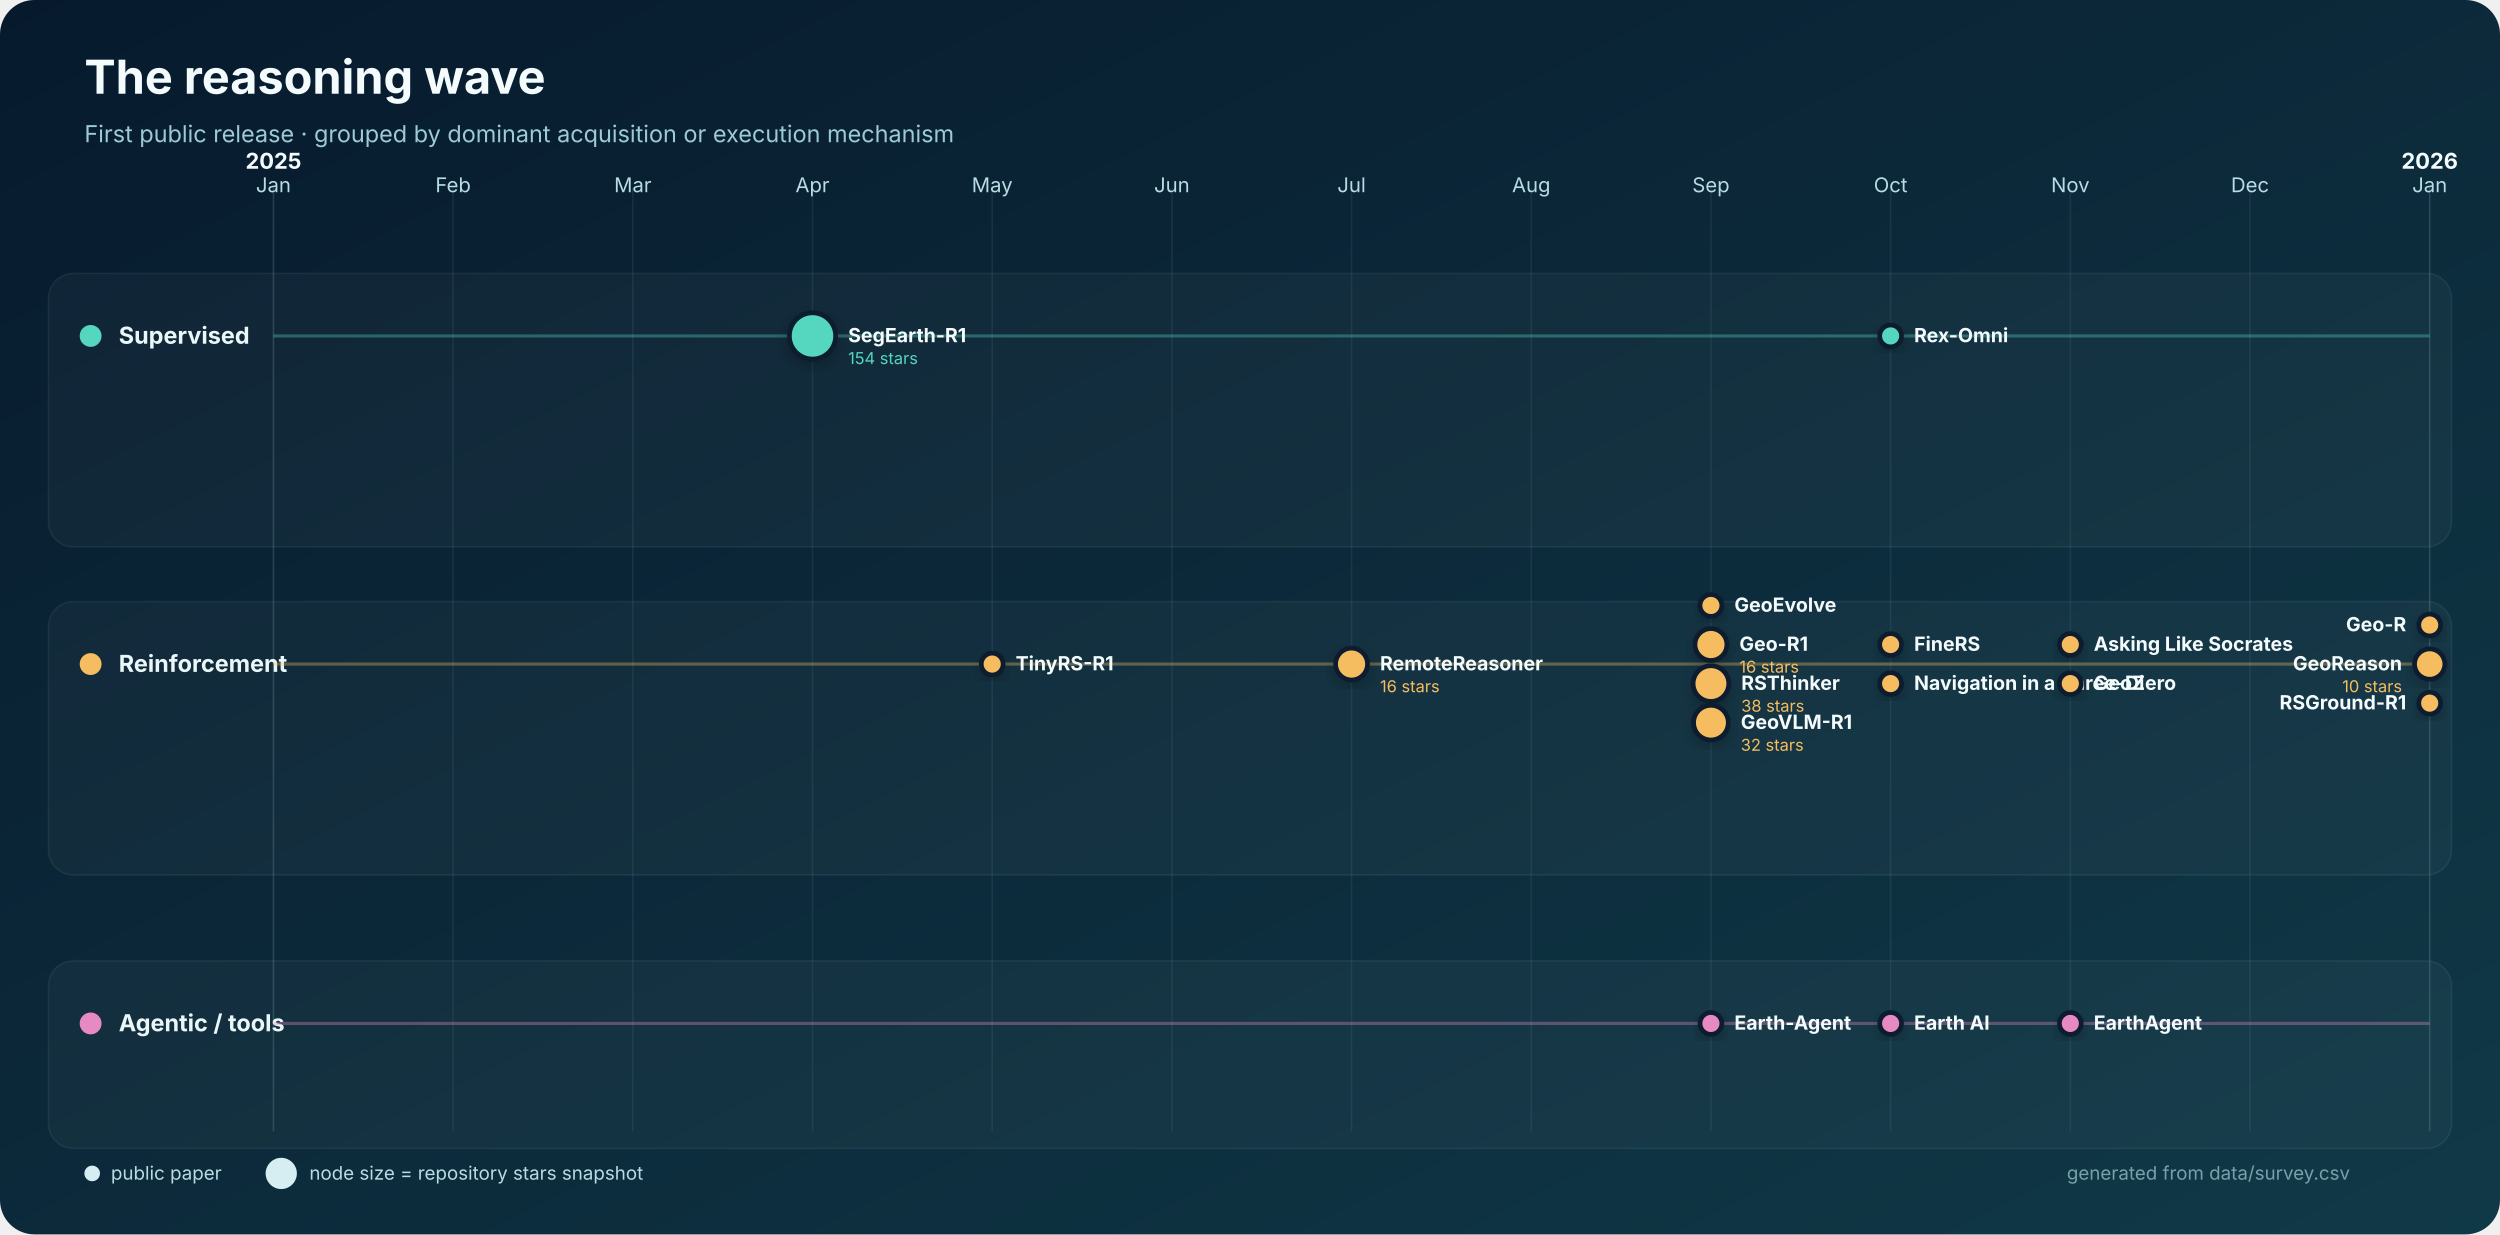
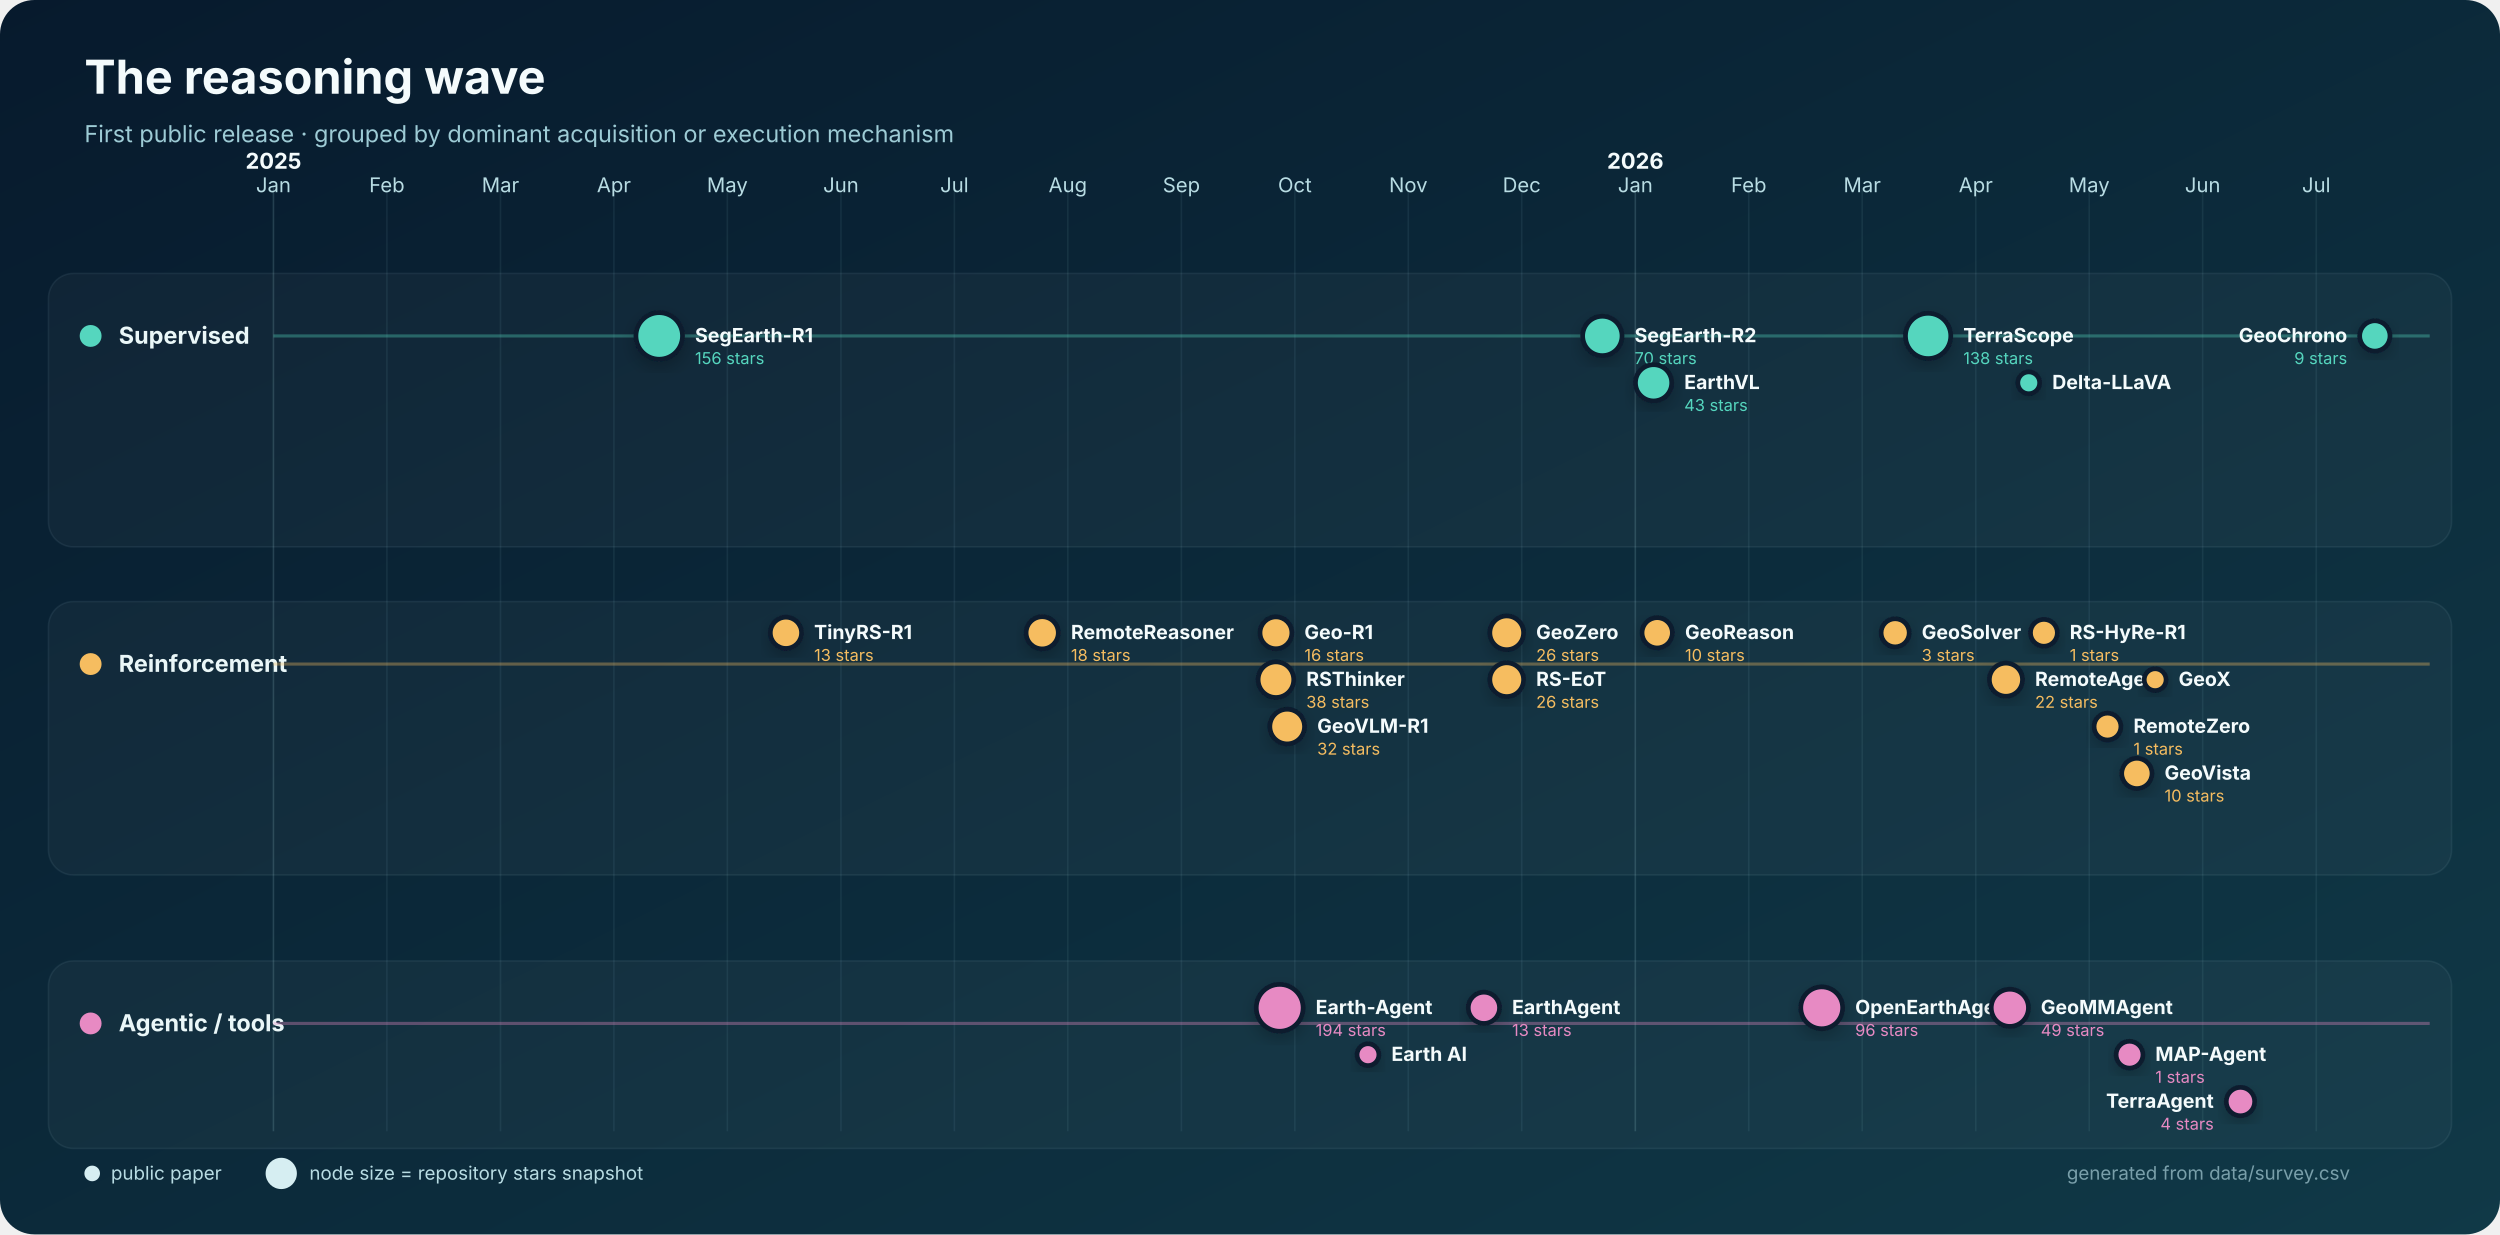
<svg xmlns="http://www.w3.org/2000/svg" width="1600" height="790" viewBox="0 0 1600 790" role="img" aria-labelledby="title desc">
  <defs>
    <linearGradient id="bg" x1="0" y1="0" x2="1" y2="1">
      <stop stop-color="#071a2d" />
      <stop offset="1" stop-color="#103947" />
    </linearGradient>
    <filter id="shadow" x="-30%" y="-30%" width="160%" height="160%">
      <feDropShadow dx="0" dy="4" stdDeviation="5" flood-color="#000" flood-opacity=".22" />
    </filter>
  </defs>
  <rect width="1600" height="790" rx="22" fill="url(#bg)" />
  <text x="54" y="60" fill="#f4fbfc" font-family="Inter,Segoe UI,Arial,sans-serif" font-size="30" font-weight="750">The reasoning wave</text>
  <text x="54" y="91" fill="#9dcbd5" font-family="Inter,Segoe UI,Arial,sans-serif" font-size="15">First public release · grouped by dominant acquisition or execution mechanism</text>
  <g font-family="Inter,Segoe UI,Arial,sans-serif">
    <line x1="175.0" y1="120" x2="175.0" y2="724" stroke="#8bb9c2" stroke-opacity=".22" />
    <text x="175.0" y="123" text-anchor="middle" fill="#b8dce3" font-size="13">Jan</text>
    <text x="175.0" y="108" text-anchor="middle" fill="#f4fbfc" font-size="14" font-weight="700">2025</text>
-     <line x1="290.0" y1="120" x2="290.0" y2="724" stroke="#8bb9c2" stroke-opacity=".10" />
-     <text x="290.0" y="123" text-anchor="middle" fill="#b8dce3" font-size="13">Feb</text>
-     <line x1="405.0" y1="120" x2="405.0" y2="724" stroke="#8bb9c2" stroke-opacity=".10" />
-     <text x="405.0" y="123" text-anchor="middle" fill="#b8dce3" font-size="13">Mar</text>
-     <line x1="520.0" y1="120" x2="520.0" y2="724" stroke="#8bb9c2" stroke-opacity=".10" />
-     <text x="520.0" y="123" text-anchor="middle" fill="#b8dce3" font-size="13">Apr</text>
-     <line x1="635.0" y1="120" x2="635.0" y2="724" stroke="#8bb9c2" stroke-opacity=".10" />
-     <text x="635.0" y="123" text-anchor="middle" fill="#b8dce3" font-size="13">May</text>
-     <line x1="750.0" y1="120" x2="750.0" y2="724" stroke="#8bb9c2" stroke-opacity=".10" />
-     <text x="750.0" y="123" text-anchor="middle" fill="#b8dce3" font-size="13">Jun</text>
-     <line x1="865.0" y1="120" x2="865.0" y2="724" stroke="#8bb9c2" stroke-opacity=".10" />
-     <text x="865.0" y="123" text-anchor="middle" fill="#b8dce3" font-size="13">Jul</text>
-     <line x1="980.0" y1="120" x2="980.0" y2="724" stroke="#8bb9c2" stroke-opacity=".10" />
-     <text x="980.0" y="123" text-anchor="middle" fill="#b8dce3" font-size="13">Aug</text>
-     <line x1="1095.0" y1="120" x2="1095.0" y2="724" stroke="#8bb9c2" stroke-opacity=".10" />
-     <text x="1095.0" y="123" text-anchor="middle" fill="#b8dce3" font-size="13">Sep</text>
-     <line x1="1210.0" y1="120" x2="1210.0" y2="724" stroke="#8bb9c2" stroke-opacity=".10" />
-     <text x="1210.0" y="123" text-anchor="middle" fill="#b8dce3" font-size="13">Oct</text>
-     <line x1="1325.0" y1="120" x2="1325.0" y2="724" stroke="#8bb9c2" stroke-opacity=".10" />
-     <text x="1325.0" y="123" text-anchor="middle" fill="#b8dce3" font-size="13">Nov</text>
-     <line x1="1440.0" y1="120" x2="1440.0" y2="724" stroke="#8bb9c2" stroke-opacity=".10" />
-     <text x="1440.0" y="123" text-anchor="middle" fill="#b8dce3" font-size="13">Dec</text>
-     <line x1="1555.0" y1="120" x2="1555.0" y2="724" stroke="#8bb9c2" stroke-opacity=".22" />
-     <text x="1555.0" y="123" text-anchor="middle" fill="#b8dce3" font-size="13">Jan</text>
-     <text x="1555.0" y="108" text-anchor="middle" fill="#f4fbfc" font-size="14" font-weight="700">2026</text>
+     <line x1="247.6" y1="120" x2="247.6" y2="724" stroke="#8bb9c2" stroke-opacity=".10" />
+     <text x="247.6" y="123" text-anchor="middle" fill="#b8dce3" font-size="13">Feb</text>
+     <line x1="320.3" y1="120" x2="320.3" y2="724" stroke="#8bb9c2" stroke-opacity=".10" />
+     <text x="320.3" y="123" text-anchor="middle" fill="#b8dce3" font-size="13">Mar</text>
+     <line x1="392.9" y1="120" x2="392.9" y2="724" stroke="#8bb9c2" stroke-opacity=".10" />
+     <text x="392.9" y="123" text-anchor="middle" fill="#b8dce3" font-size="13">Apr</text>
+     <line x1="465.5" y1="120" x2="465.5" y2="724" stroke="#8bb9c2" stroke-opacity=".10" />
+     <text x="465.5" y="123" text-anchor="middle" fill="#b8dce3" font-size="13">May</text>
+     <line x1="538.2" y1="120" x2="538.2" y2="724" stroke="#8bb9c2" stroke-opacity=".10" />
+     <text x="538.2" y="123" text-anchor="middle" fill="#b8dce3" font-size="13">Jun</text>
+     <line x1="610.8" y1="120" x2="610.8" y2="724" stroke="#8bb9c2" stroke-opacity=".10" />
+     <text x="610.8" y="123" text-anchor="middle" fill="#b8dce3" font-size="13">Jul</text>
+     <line x1="683.4" y1="120" x2="683.4" y2="724" stroke="#8bb9c2" stroke-opacity=".10" />
+     <text x="683.4" y="123" text-anchor="middle" fill="#b8dce3" font-size="13">Aug</text>
+     <line x1="756.1" y1="120" x2="756.1" y2="724" stroke="#8bb9c2" stroke-opacity=".10" />
+     <text x="756.1" y="123" text-anchor="middle" fill="#b8dce3" font-size="13">Sep</text>
+     <line x1="828.7" y1="120" x2="828.7" y2="724" stroke="#8bb9c2" stroke-opacity=".10" />
+     <text x="828.7" y="123" text-anchor="middle" fill="#b8dce3" font-size="13">Oct</text>
+     <line x1="901.3" y1="120" x2="901.3" y2="724" stroke="#8bb9c2" stroke-opacity=".10" />
+     <text x="901.3" y="123" text-anchor="middle" fill="#b8dce3" font-size="13">Nov</text>
+     <line x1="973.9" y1="120" x2="973.9" y2="724" stroke="#8bb9c2" stroke-opacity=".10" />
+     <text x="973.9" y="123" text-anchor="middle" fill="#b8dce3" font-size="13">Dec</text>
+     <line x1="1046.6" y1="120" x2="1046.6" y2="724" stroke="#8bb9c2" stroke-opacity=".22" />
+     <text x="1046.6" y="123" text-anchor="middle" fill="#b8dce3" font-size="13">Jan</text>
+     <text x="1046.6" y="108" text-anchor="middle" fill="#f4fbfc" font-size="14" font-weight="700">2026</text>
+     <line x1="1119.2" y1="120" x2="1119.2" y2="724" stroke="#8bb9c2" stroke-opacity=".10" />
+     <text x="1119.2" y="123" text-anchor="middle" fill="#b8dce3" font-size="13">Feb</text>
+     <line x1="1191.8" y1="120" x2="1191.8" y2="724" stroke="#8bb9c2" stroke-opacity=".10" />
+     <text x="1191.8" y="123" text-anchor="middle" fill="#b8dce3" font-size="13">Mar</text>
+     <line x1="1264.5" y1="120" x2="1264.5" y2="724" stroke="#8bb9c2" stroke-opacity=".10" />
+     <text x="1264.5" y="123" text-anchor="middle" fill="#b8dce3" font-size="13">Apr</text>
+     <line x1="1337.1" y1="120" x2="1337.1" y2="724" stroke="#8bb9c2" stroke-opacity=".10" />
+     <text x="1337.1" y="123" text-anchor="middle" fill="#b8dce3" font-size="13">May</text>
+     <line x1="1409.7" y1="120" x2="1409.7" y2="724" stroke="#8bb9c2" stroke-opacity=".10" />
+     <text x="1409.7" y="123" text-anchor="middle" fill="#b8dce3" font-size="13">Jun</text>
+     <line x1="1482.4" y1="120" x2="1482.4" y2="724" stroke="#8bb9c2" stroke-opacity=".10" />
+     <text x="1482.4" y="123" text-anchor="middle" fill="#b8dce3" font-size="13">Jul</text>
    <rect x="31" y="175" width="1538" height="175" rx="16" fill="#ffffff" fill-opacity=".035" stroke="#b9dfe5" stroke-opacity=".08" />
    <circle cx="58" cy="215" r="7" fill="#55d6be" />
    <text x="76" y="220" fill="#eaf7f8" font-size="15" font-weight="700">Supervised</text>
    <line x1="175" y1="215" x2="1555" y2="215" stroke="#55d6be" stroke-opacity=".35" stroke-width="2" />
    <rect x="31" y="385" width="1538" height="175" rx="16" fill="#ffffff" fill-opacity=".035" stroke="#b9dfe5" stroke-opacity=".08" />
    <circle cx="58" cy="425" r="7" fill="#f6bd60" />
    <text x="76" y="430" fill="#eaf7f8" font-size="15" font-weight="700">Reinforcement</text>
    <line x1="175" y1="425" x2="1555" y2="425" stroke="#f6bd60" stroke-opacity=".35" stroke-width="2" />
    <rect x="31" y="615" width="1538" height="120" rx="16" fill="#ffffff" fill-opacity=".035" stroke="#b9dfe5" stroke-opacity=".08" />
    <circle cx="58" cy="655" r="7" fill="#e78ac3" />
    <text x="76" y="660" fill="#eaf7f8" font-size="15" font-weight="700">Agentic / tools</text>
    <line x1="175" y1="655" x2="1555" y2="655" stroke="#e78ac3" stroke-opacity=".35" stroke-width="2" />
-     <circle cx="520.0" cy="215.0" r="14.8" fill="#55d6be" stroke="#071a2d" stroke-width="3" filter="url(#shadow)" />
-     <text x="542.8" y="219.0" text-anchor="start" fill="#f4fbfc" font-size="12.5" font-weight="650">SegEarth-R1</text>
-     <text x="542.8" y="233.0" text-anchor="start" fill="#55d6be" font-size="10.5">154 stars</text>
-     <circle cx="635.0" cy="425.0" r="7.0" fill="#f6bd60" stroke="#071a2d" stroke-width="3" filter="url(#shadow)" />
-     <text x="650.0" y="429.0" text-anchor="start" fill="#f4fbfc" font-size="12.5" font-weight="650">TinyRS-R1</text>
-     <circle cx="865.0" cy="425.0" r="10.2" fill="#f6bd60" stroke="#071a2d" stroke-width="3" filter="url(#shadow)" />
-     <text x="883.2" y="429.0" text-anchor="start" fill="#f4fbfc" font-size="12.5" font-weight="650">RemoteReasoner</text>
-     <text x="883.2" y="443.0" text-anchor="start" fill="#f6bd60" font-size="10.5">16 stars</text>
-     <circle cx="1095.0" cy="387.5" r="7.0" fill="#f6bd60" stroke="#071a2d" stroke-width="3" filter="url(#shadow)" />
-     <text x="1110.0" y="391.5" text-anchor="start" fill="#f4fbfc" font-size="12.5" font-weight="650">GeoEvolve</text>
-     <circle cx="1095.0" cy="412.5" r="10.2" fill="#f6bd60" stroke="#071a2d" stroke-width="3" filter="url(#shadow)" />
-     <text x="1113.2" y="416.5" text-anchor="start" fill="#f4fbfc" font-size="12.5" font-weight="650">Geo-R1</text>
-     <text x="1113.2" y="430.5" text-anchor="start" fill="#f6bd60" font-size="10.5">16 stars</text>
-     <circle cx="1095.0" cy="437.5" r="11.4" fill="#f6bd60" stroke="#071a2d" stroke-width="3" filter="url(#shadow)" />
-     <text x="1114.4" y="441.5" text-anchor="start" fill="#f4fbfc" font-size="12.5" font-weight="650">RSThinker</text>
-     <text x="1114.4" y="455.5" text-anchor="start" fill="#f6bd60" font-size="10.5">38 stars</text>
-     <circle cx="1095.0" cy="462.5" r="11.1" fill="#f6bd60" stroke="#071a2d" stroke-width="3" filter="url(#shadow)" />
-     <text x="1114.1" y="466.5" text-anchor="start" fill="#f4fbfc" font-size="12.5" font-weight="650">GeoVLM-R1</text>
-     <text x="1114.1" y="480.5" text-anchor="start" fill="#f6bd60" font-size="10.5">32 stars</text>
-     <circle cx="1095.0" cy="655.0" r="7.0" fill="#e78ac3" stroke="#071a2d" stroke-width="3" filter="url(#shadow)" />
-     <text x="1110.0" y="659.0" text-anchor="start" fill="#f4fbfc" font-size="12.5" font-weight="650">Earth-Agent</text>
-     <circle cx="1210.0" cy="215.0" r="7.0" fill="#55d6be" stroke="#071a2d" stroke-width="3" filter="url(#shadow)" />
-     <text x="1225.0" y="219.0" text-anchor="start" fill="#f4fbfc" font-size="12.5" font-weight="650">Rex-Omni</text>
-     <circle cx="1210.0" cy="655.0" r="7.0" fill="#e78ac3" stroke="#071a2d" stroke-width="3" filter="url(#shadow)" />
-     <text x="1225.0" y="659.0" text-anchor="start" fill="#f4fbfc" font-size="12.5" font-weight="650">Earth AI</text>
-     <circle cx="1210.0" cy="412.5" r="7.0" fill="#f6bd60" stroke="#071a2d" stroke-width="3" filter="url(#shadow)" />
-     <text x="1225.0" y="416.5" text-anchor="start" fill="#f4fbfc" font-size="12.5" font-weight="650">FineRS</text>
-     <circle cx="1210.0" cy="437.5" r="7.0" fill="#f6bd60" stroke="#071a2d" stroke-width="3" filter="url(#shadow)" />
-     <text x="1225.0" y="441.5" text-anchor="start" fill="#f4fbfc" font-size="12.5" font-weight="650">Navigation in a Three-Di</text>
-     <circle cx="1325.0" cy="655.0" r="7.0" fill="#e78ac3" stroke="#071a2d" stroke-width="3" filter="url(#shadow)" />
-     <text x="1340.0" y="659.0" text-anchor="start" fill="#f4fbfc" font-size="12.5" font-weight="650">EarthAgent</text>
-     <circle cx="1325.0" cy="412.5" r="7.0" fill="#f6bd60" stroke="#071a2d" stroke-width="3" filter="url(#shadow)" />
-     <text x="1340.0" y="416.5" text-anchor="start" fill="#f4fbfc" font-size="12.5" font-weight="650">Asking Like Socrates</text>
-     <circle cx="1325.0" cy="437.5" r="7.0" fill="#f6bd60" stroke="#071a2d" stroke-width="3" filter="url(#shadow)" />
-     <text x="1340.0" y="441.5" text-anchor="start" fill="#f4fbfc" font-size="12.5" font-weight="650">GeoZero</text>
-     <circle cx="1555.0" cy="400.0" r="7.0" fill="#f6bd60" stroke="#071a2d" stroke-width="3" filter="url(#shadow)" />
-     <text x="1540.0" y="404.0" text-anchor="end" fill="#f4fbfc" font-size="12.5" font-weight="650">Geo-R</text>
-     <circle cx="1555.0" cy="425.0" r="9.7" fill="#f6bd60" stroke="#071a2d" stroke-width="3" filter="url(#shadow)" />
-     <text x="1537.3" y="429.0" text-anchor="end" fill="#f4fbfc" font-size="12.5" font-weight="650">GeoReason</text>
-     <text x="1537.3" y="443.0" text-anchor="end" fill="#f6bd60" font-size="10.5">10 stars</text>
-     <circle cx="1555.0" cy="450.0" r="7.0" fill="#f6bd60" stroke="#071a2d" stroke-width="3" filter="url(#shadow)" />
-     <text x="1540.0" y="454.0" text-anchor="end" fill="#f4fbfc" font-size="12.5" font-weight="650">RSGround-R1</text>
+     <circle cx="421.9" cy="215.0" r="14.9" fill="#55d6be" stroke="#071a2d" stroke-width="3" filter="url(#shadow)" />
+     <text x="444.8" y="219.0" text-anchor="start" fill="#f4fbfc" font-size="12.5" font-weight="650">SegEarth-R1</text>
+     <text x="444.8" y="233.0" text-anchor="start" fill="#55d6be" font-size="10.5">156 stars</text>
+     <circle cx="1025.5" cy="215.0" r="12.6" fill="#55d6be" stroke="#071a2d" stroke-width="3" filter="url(#shadow)" />
+     <text x="1046.1" y="219.0" text-anchor="start" fill="#f4fbfc" font-size="12.5" font-weight="650">SegEarth-R2</text>
+     <text x="1046.1" y="233.0" text-anchor="start" fill="#55d6be" font-size="10.5">70 stars</text>
+     <circle cx="1058.3" cy="245.0" r="11.6" fill="#55d6be" stroke="#071a2d" stroke-width="3" filter="url(#shadow)" />
+     <text x="1077.9" y="249.0" text-anchor="start" fill="#f4fbfc" font-size="12.5" font-weight="650">EarthVL</text>
+     <text x="1077.9" y="263.0" text-anchor="start" fill="#55d6be" font-size="10.5">43 stars</text>
+     <circle cx="1234.0" cy="215.0" r="14.5" fill="#55d6be" stroke="#071a2d" stroke-width="3" filter="url(#shadow)" />
+     <text x="1256.5" y="219.0" text-anchor="start" fill="#f4fbfc" font-size="12.5" font-weight="650">TerraScope</text>
+     <text x="1256.5" y="233.0" text-anchor="start" fill="#55d6be" font-size="10.5">138 stars</text>
+     <circle cx="1298.4" cy="245.0" r="7.0" fill="#55d6be" stroke="#071a2d" stroke-width="3" filter="url(#shadow)" />
+     <text x="1313.4" y="249.0" text-anchor="start" fill="#f4fbfc" font-size="12.5" font-weight="650">Delta-LLaVA</text>
+     <circle cx="1519.9" cy="215.0" r="9.7" fill="#55d6be" stroke="#071a2d" stroke-width="3" filter="url(#shadow)" />
+     <text x="1502.2" y="219.0" text-anchor="end" fill="#f4fbfc" font-size="12.5" font-weight="650">GeoChrono</text>
+     <text x="1502.2" y="233.0" text-anchor="end" fill="#55d6be" font-size="10.5">9 stars</text>
+     <circle cx="503.0" cy="405.0" r="10.0" fill="#f6bd60" stroke="#071a2d" stroke-width="3" filter="url(#shadow)" />
+     <text x="521.0" y="409.0" text-anchor="start" fill="#f4fbfc" font-size="12.5" font-weight="650">TinyRS-R1</text>
+     <text x="521.0" y="423.0" text-anchor="start" fill="#f6bd60" font-size="10.5">13 stars</text>
+     <circle cx="667.0" cy="405.0" r="10.3" fill="#f6bd60" stroke="#071a2d" stroke-width="3" filter="url(#shadow)" />
+     <text x="685.4" y="409.0" text-anchor="start" fill="#f4fbfc" font-size="12.5" font-weight="650">RemoteReasoner</text>
+     <text x="685.4" y="423.0" text-anchor="start" fill="#f6bd60" font-size="10.5">18 stars</text>
+     <circle cx="816.6" cy="405.0" r="10.2" fill="#f6bd60" stroke="#071a2d" stroke-width="3" filter="url(#shadow)" />
+     <text x="834.8" y="409.0" text-anchor="start" fill="#f4fbfc" font-size="12.5" font-weight="650">Geo-R1</text>
+     <text x="834.8" y="423.0" text-anchor="start" fill="#f6bd60" font-size="10.5">16 stars</text>
+     <circle cx="816.6" cy="435.0" r="11.4" fill="#f6bd60" stroke="#071a2d" stroke-width="3" filter="url(#shadow)" />
+     <text x="836.0" y="439.0" text-anchor="start" fill="#f4fbfc" font-size="12.5" font-weight="650">RSThinker</text>
+     <text x="836.0" y="453.0" text-anchor="start" fill="#f6bd60" font-size="10.5">38 stars</text>
+     <circle cx="823.8" cy="465.0" r="11.1" fill="#f6bd60" stroke="#071a2d" stroke-width="3" filter="url(#shadow)" />
+     <text x="843.0" y="469.0" text-anchor="start" fill="#f4fbfc" font-size="12.5" font-weight="650">GeoVLM-R1</text>
+     <text x="843.0" y="483.0" text-anchor="start" fill="#f6bd60" font-size="10.5">32 stars</text>
+     <circle cx="964.3" cy="405.0" r="10.8" fill="#f6bd60" stroke="#071a2d" stroke-width="3" filter="url(#shadow)" />
+     <text x="983.1" y="409.0" text-anchor="start" fill="#f4fbfc" font-size="12.5" font-weight="650">GeoZero</text>
+     <text x="983.1" y="423.0" text-anchor="start" fill="#f6bd60" font-size="10.5">26 stars</text>
+     <circle cx="964.3" cy="435.0" r="10.8" fill="#f6bd60" stroke="#071a2d" stroke-width="3" filter="url(#shadow)" />
+     <text x="983.1" y="439.0" text-anchor="start" fill="#f4fbfc" font-size="12.5" font-weight="650">RS-EoT</text>
+     <text x="983.1" y="453.0" text-anchor="start" fill="#f6bd60" font-size="10.5">26 stars</text>
+     <circle cx="1060.6" cy="405.0" r="9.7" fill="#f6bd60" stroke="#071a2d" stroke-width="3" filter="url(#shadow)" />
+     <text x="1078.4" y="409.0" text-anchor="start" fill="#f4fbfc" font-size="12.5" font-weight="650">GeoReason</text>
+     <text x="1078.4" y="423.0" text-anchor="start" fill="#f6bd60" font-size="10.5">10 stars</text>
+     <circle cx="1212.9" cy="405.0" r="9.0" fill="#f6bd60" stroke="#071a2d" stroke-width="3" filter="url(#shadow)" />
+     <text x="1229.9" y="409.0" text-anchor="start" fill="#f4fbfc" font-size="12.5" font-weight="650">GeoSolver</text>
+     <text x="1229.9" y="423.0" text-anchor="start" fill="#f6bd60" font-size="10.5">3 stars</text>
+     <circle cx="1283.8" cy="435.0" r="10.6" fill="#f6bd60" stroke="#071a2d" stroke-width="3" filter="url(#shadow)" />
+     <text x="1302.4" y="439.0" text-anchor="start" fill="#f4fbfc" font-size="12.5" font-weight="650">RemoteAgent</text>
+     <text x="1302.4" y="453.0" text-anchor="start" fill="#f6bd60" font-size="10.5">22 stars</text>
+     <circle cx="1308.1" cy="405.0" r="8.6" fill="#f6bd60" stroke="#071a2d" stroke-width="3" filter="url(#shadow)" />
+     <text x="1324.6" y="409.0" text-anchor="start" fill="#f4fbfc" font-size="12.5" font-weight="650">RS-HyRe-R1</text>
+     <text x="1324.6" y="423.0" text-anchor="start" fill="#f6bd60" font-size="10.5">1 stars</text>
+     <circle cx="1348.8" cy="465.0" r="8.6" fill="#f6bd60" stroke="#071a2d" stroke-width="3" filter="url(#shadow)" />
+     <text x="1365.4" y="469.0" text-anchor="start" fill="#f4fbfc" font-size="12.5" font-weight="650">RemoteZero</text>
+     <text x="1365.4" y="483.0" text-anchor="start" fill="#f6bd60" font-size="10.5">1 stars</text>
+     <circle cx="1367.6" cy="495.0" r="9.7" fill="#f6bd60" stroke="#071a2d" stroke-width="3" filter="url(#shadow)" />
+     <text x="1385.3" y="499.0" text-anchor="start" fill="#f4fbfc" font-size="12.5" font-weight="650">GeoVista</text>
+     <text x="1385.3" y="513.0" text-anchor="start" fill="#f6bd60" font-size="10.5">10 stars</text>
+     <circle cx="1379.3" cy="435.0" r="7.0" fill="#f6bd60" stroke="#071a2d" stroke-width="3" filter="url(#shadow)" />
+     <text x="1394.3" y="439.0" text-anchor="start" fill="#f4fbfc" font-size="12.5" font-weight="650">GeoX</text>
+     <circle cx="819.0" cy="645.0" r="15.0" fill="#e78ac3" stroke="#071a2d" stroke-width="3" filter="url(#shadow)" />
+     <text x="842.0" y="649.0" text-anchor="start" fill="#f4fbfc" font-size="12.5" font-weight="650">Earth-Agent</text>
+     <text x="842.0" y="663.0" text-anchor="start" fill="#e78ac3" font-size="10.5">194 stars</text>
+     <circle cx="875.5" cy="675.0" r="7.0" fill="#e78ac3" stroke="#071a2d" stroke-width="3" filter="url(#shadow)" />
+     <text x="890.5" y="679.0" text-anchor="start" fill="#f4fbfc" font-size="12.5" font-weight="650">Earth AI</text>
+     <circle cx="949.7" cy="645.0" r="10.0" fill="#e78ac3" stroke="#071a2d" stroke-width="3" filter="url(#shadow)" />
+     <text x="967.7" y="649.0" text-anchor="start" fill="#f4fbfc" font-size="12.5" font-weight="650">EarthAgent</text>
+     <text x="967.7" y="663.0" text-anchor="start" fill="#e78ac3" font-size="10.5">13 stars</text>
+     <circle cx="1165.9" cy="645.0" r="13.4" fill="#e78ac3" stroke="#071a2d" stroke-width="3" filter="url(#shadow)" />
+     <text x="1187.3" y="649.0" text-anchor="start" fill="#f4fbfc" font-size="12.5" font-weight="650">OpenEarthAgent</text>
+     <text x="1187.3" y="663.0" text-anchor="start" fill="#e78ac3" font-size="10.5">96 stars</text>
+     <circle cx="1286.3" cy="645.0" r="11.9" fill="#e78ac3" stroke="#071a2d" stroke-width="3" filter="url(#shadow)" />
+     <text x="1306.1" y="649.0" text-anchor="start" fill="#f4fbfc" font-size="12.5" font-weight="650">GeoMMAgent</text>
+     <text x="1306.1" y="663.0" text-anchor="start" fill="#e78ac3" font-size="10.5">49 stars</text>
+     <circle cx="1362.9" cy="675.0" r="8.6" fill="#e78ac3" stroke="#071a2d" stroke-width="3" filter="url(#shadow)" />
+     <text x="1379.4" y="679.0" text-anchor="start" fill="#f4fbfc" font-size="12.5" font-weight="650">MAP-Agent</text>
+     <text x="1379.4" y="693.0" text-anchor="start" fill="#e78ac3" font-size="10.5">1 stars</text>
+     <circle cx="1433.9" cy="705.0" r="9.1" fill="#e78ac3" stroke="#071a2d" stroke-width="3" filter="url(#shadow)" />
+     <text x="1416.8" y="709.0" text-anchor="end" fill="#f4fbfc" font-size="12.5" font-weight="650">TerraAgent</text>
+     <text x="1416.8" y="723.0" text-anchor="end" fill="#e78ac3" font-size="10.5">4 stars</text>
    <g transform="translate(54 751)" font-size="12">
      <circle cx="5" cy="0" r="5" fill="#d6eef2" />
      <text x="17" y="4" fill="#b8dce3">public paper</text>
      <circle cx="126" cy="0" r="10" fill="#d6eef2" />
      <text x="144" y="4" fill="#b8dce3">node size = repository stars snapshot</text>
      <text x="1450" y="4" text-anchor="end" fill="#799faa">generated from data/survey.csv</text>
    </g>
  </g>
</svg>
